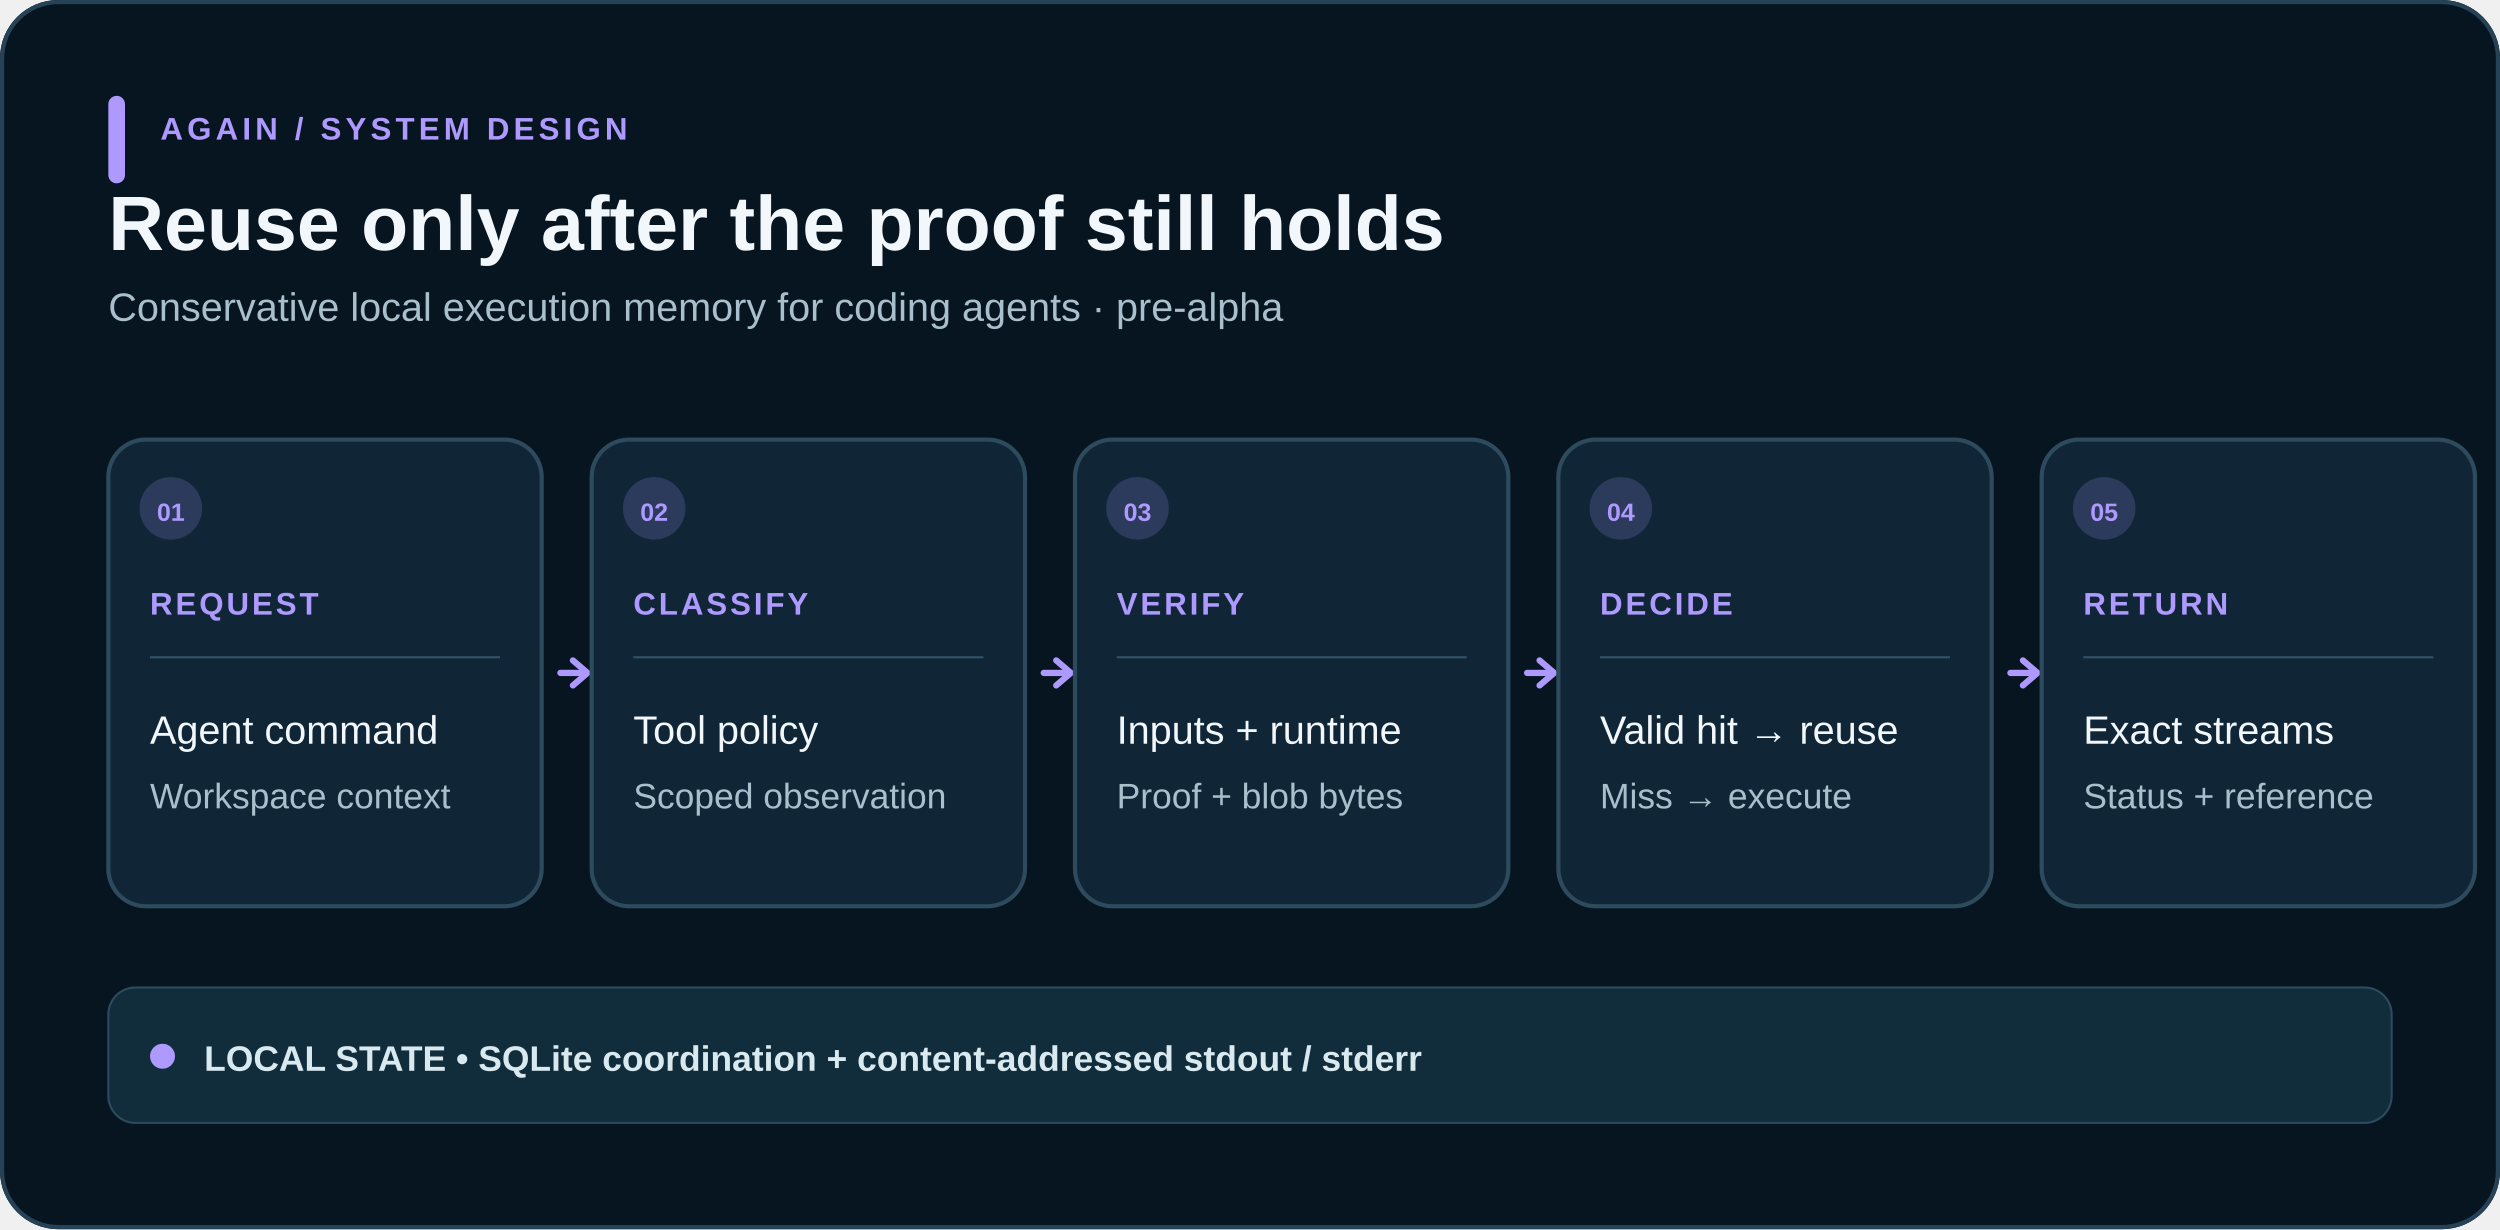
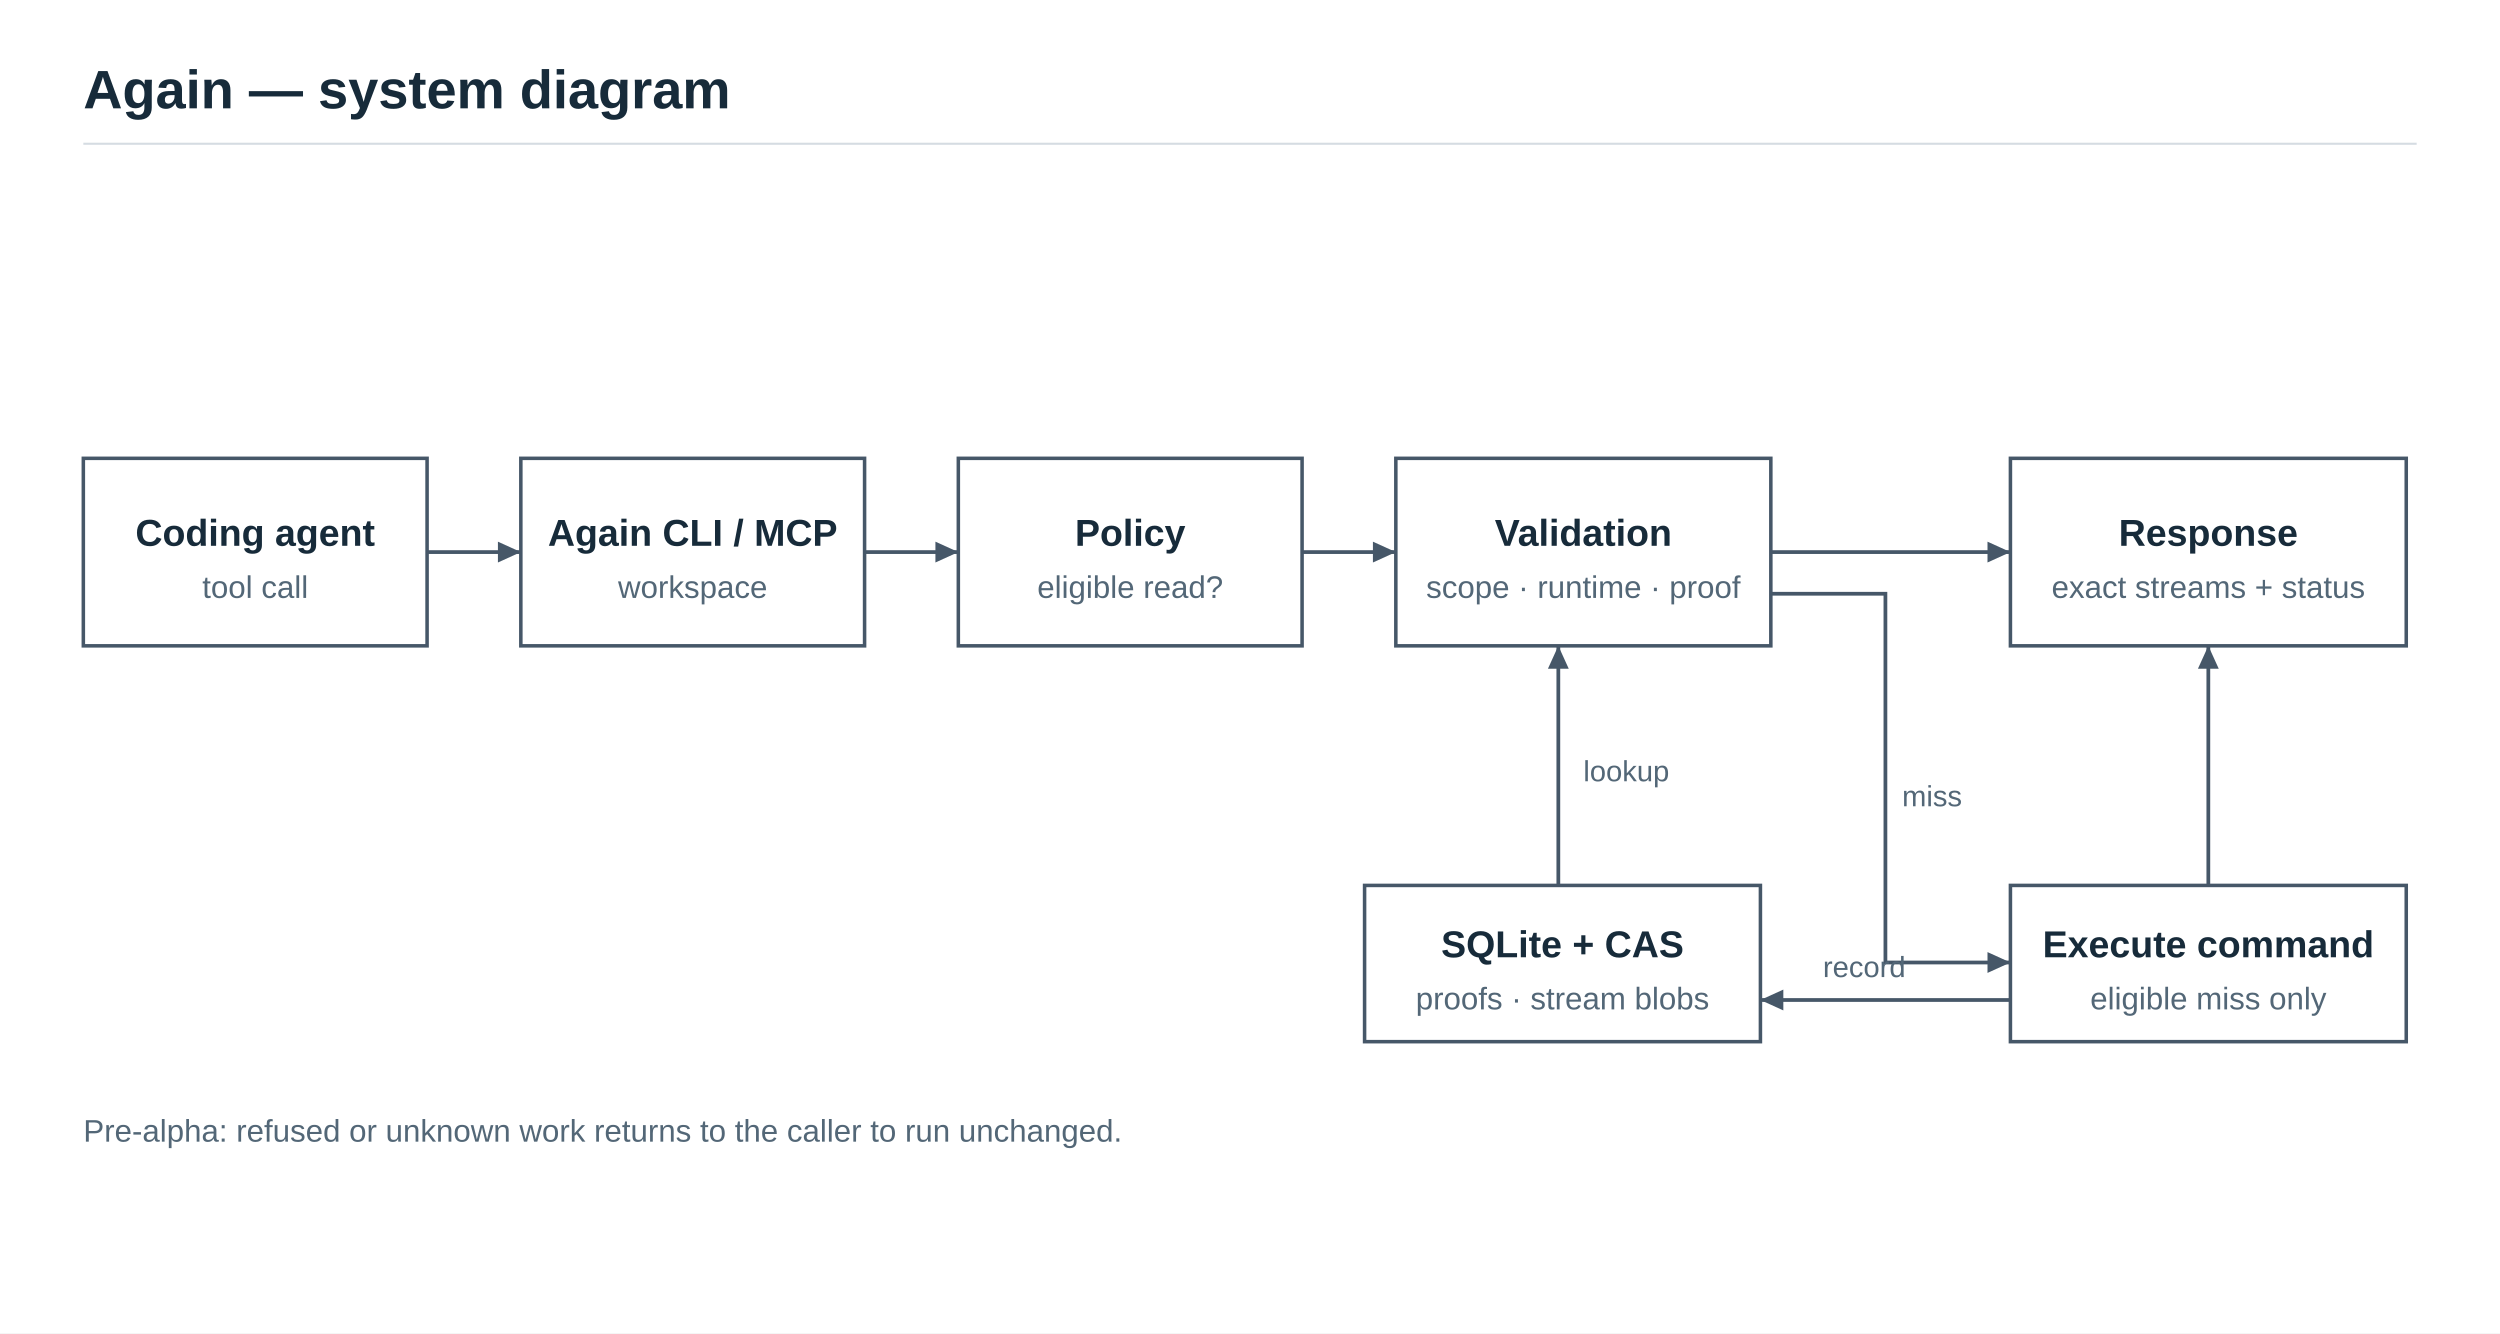
- <svg xmlns="http://www.w3.org/2000/svg" width="1200" height="590" viewBox="0 0 1200 590" role="img" aria-labelledby="title desc">
-   <rect width="1200" height="590" rx="28" fill="#071521" />
-   <rect x="1" y="1" width="1198" height="588" rx="27" fill="none" stroke="#254256" stroke-width="2" />
-   <rect x="52" y="46" width="8" height="42" rx="4" fill="#ae9aff" />
-   <text x="77" y="67" fill="#ae9aff" font-family="Arial, Helvetica, sans-serif" font-size="15" font-weight="700" letter-spacing="2">AGAIN  /  SYSTEM DESIGN</text>
-   <text x="52" y="120" fill="#f1f7fb" font-family="Arial, Helvetica, sans-serif" font-size="37" font-weight="700">Reuse only after the proof still holds</text>
-   <text x="52" y="154" fill="#a9bfcb" font-family="Arial, Helvetica, sans-serif" font-size="19">Conservative local execution memory for coding agents · pre-alpha</text>
-   <rect x="52" y="211" width="208" height="224" rx="18" fill="#102637" stroke="#2d4b5d" stroke-width="2" />
-   <circle cx="82" cy="244" r="15" fill="#ae9aff" opacity=".18" />
-   <text x="82" y="250" text-anchor="middle" fill="#ae9aff" font-family="Arial, Helvetica, sans-serif" font-size="12" font-weight="700">01</text>
-   <text x="72" y="295" fill="#ae9aff" font-family="Arial, Helvetica, sans-serif" font-size="15" font-weight="700" letter-spacing="1.4">REQUEST</text>
-   <rect x="72" y="315" width="168" height="1" fill="#315469" />
-   <text x="72" y="357" fill="#f1f7fb" font-family="Arial, Helvetica, sans-serif" font-size="19">Agent command</text>
-   <text x="72" y="388" fill="#a9bfcb" font-family="Arial, Helvetica, sans-serif" font-size="17">Workspace context</text>
-   <path d="M 269 323 H 280" stroke="#ae9aff" stroke-width="3" stroke-linecap="round" />
-   <path d="M 275 317 L 282 323 L 275 329" fill="none" stroke="#ae9aff" stroke-width="3" stroke-linecap="round" stroke-linejoin="round" />
-   <rect x="284" y="211" width="208" height="224" rx="18" fill="#102637" stroke="#2d4b5d" stroke-width="2" />
-   <circle cx="314" cy="244" r="15" fill="#ae9aff" opacity=".18" />
-   <text x="314" y="250" text-anchor="middle" fill="#ae9aff" font-family="Arial, Helvetica, sans-serif" font-size="12" font-weight="700">02</text>
-   <text x="304" y="295" fill="#ae9aff" font-family="Arial, Helvetica, sans-serif" font-size="15" font-weight="700" letter-spacing="1.4">CLASSIFY</text>
-   <rect x="304" y="315" width="168" height="1" fill="#315469" />
-   <text x="304" y="357" fill="#f1f7fb" font-family="Arial, Helvetica, sans-serif" font-size="19">Tool policy</text>
-   <text x="304" y="388" fill="#a9bfcb" font-family="Arial, Helvetica, sans-serif" font-size="17">Scoped observation</text>
-   <path d="M 501 323 H 512" stroke="#ae9aff" stroke-width="3" stroke-linecap="round" />
-   <path d="M 507 317 L 514 323 L 507 329" fill="none" stroke="#ae9aff" stroke-width="3" stroke-linecap="round" stroke-linejoin="round" />
-   <rect x="516" y="211" width="208" height="224" rx="18" fill="#102637" stroke="#2d4b5d" stroke-width="2" />
-   <circle cx="546" cy="244" r="15" fill="#ae9aff" opacity=".18" />
-   <text x="546" y="250" text-anchor="middle" fill="#ae9aff" font-family="Arial, Helvetica, sans-serif" font-size="12" font-weight="700">03</text>
-   <text x="536" y="295" fill="#ae9aff" font-family="Arial, Helvetica, sans-serif" font-size="15" font-weight="700" letter-spacing="1.4">VERIFY</text>
-   <rect x="536" y="315" width="168" height="1" fill="#315469" />
-   <text x="536" y="357" fill="#f1f7fb" font-family="Arial, Helvetica, sans-serif" font-size="19">Inputs + runtime</text>
-   <text x="536" y="388" fill="#a9bfcb" font-family="Arial, Helvetica, sans-serif" font-size="17">Proof + blob bytes</text>
-   <path d="M 733 323 H 744" stroke="#ae9aff" stroke-width="3" stroke-linecap="round" />
-   <path d="M 739 317 L 746 323 L 739 329" fill="none" stroke="#ae9aff" stroke-width="3" stroke-linecap="round" stroke-linejoin="round" />
-   <rect x="748" y="211" width="208" height="224" rx="18" fill="#102637" stroke="#2d4b5d" stroke-width="2" />
-   <circle cx="778" cy="244" r="15" fill="#ae9aff" opacity=".18" />
-   <text x="778" y="250" text-anchor="middle" fill="#ae9aff" font-family="Arial, Helvetica, sans-serif" font-size="12" font-weight="700">04</text>
-   <text x="768" y="295" fill="#ae9aff" font-family="Arial, Helvetica, sans-serif" font-size="15" font-weight="700" letter-spacing="1.4">DECIDE</text>
-   <rect x="768" y="315" width="168" height="1" fill="#315469" />
-   <text x="768" y="357" fill="#f1f7fb" font-family="Arial, Helvetica, sans-serif" font-size="19">Valid hit → reuse</text>
-   <text x="768" y="388" fill="#a9bfcb" font-family="Arial, Helvetica, sans-serif" font-size="17">Miss → execute</text>
-   <path d="M 965 323 H 976" stroke="#ae9aff" stroke-width="3" stroke-linecap="round" />
-   <path d="M 971 317 L 978 323 L 971 329" fill="none" stroke="#ae9aff" stroke-width="3" stroke-linecap="round" stroke-linejoin="round" />
-   <rect x="980" y="211" width="208" height="224" rx="18" fill="#102637" stroke="#2d4b5d" stroke-width="2" />
-   <circle cx="1010" cy="244" r="15" fill="#ae9aff" opacity=".18" />
-   <text x="1010" y="250" text-anchor="middle" fill="#ae9aff" font-family="Arial, Helvetica, sans-serif" font-size="12" font-weight="700">05</text>
-   <text x="1000" y="295" fill="#ae9aff" font-family="Arial, Helvetica, sans-serif" font-size="15" font-weight="700" letter-spacing="1.4">RETURN</text>
-   <rect x="1000" y="315" width="168" height="1" fill="#315469" />
-   <text x="1000" y="357" fill="#f1f7fb" font-family="Arial, Helvetica, sans-serif" font-size="19">Exact streams</text>
-   <text x="1000" y="388" fill="#a9bfcb" font-family="Arial, Helvetica, sans-serif" font-size="17">Status + reference</text>
-   <rect x="52" y="474" width="1096" height="65" rx="13" fill="#112d3c" stroke="#2d4b5d" />
-   <circle cx="78" cy="507" r="6" fill="#ae9aff" />
-   <text x="98" y="514" fill="#d8e9ef" font-family="Arial, Helvetica, sans-serif" font-size="17" font-weight="600">LOCAL STATE   •   SQLite coordination + content-addressed stdout / stderr</text>
+ <svg xmlns="http://www.w3.org/2000/svg" width="1200" height="640" viewBox="0 0 1200 640" role="img" aria-labelledby="title desc">
+   <defs>
+     <marker id="arrow" markerWidth="9" markerHeight="9" refX="8" refY="4.5" orient="auto" markerUnits="userSpaceOnUse">
+       <path d="M 0 0 L 9 4.5 L 0 9" fill="none" stroke="#465768" stroke-width="1.5" />
+     </marker>
+   </defs>
+   <rect width="1200" height="640" fill="#ffffff" />
+   <text x="40" y="52" font-family="Arial, Helvetica, sans-serif" font-size="26" font-weight="700" fill="#172b3a">Again — system diagram</text>
+   <path d="M 40 69 H 1160" stroke="#d5dce2" stroke-width="1" />
+   <rect x="40" y="220" width="165" height="90" fill="#ffffff" stroke="#465768" stroke-width="1.7" />
+   <text x="122.5" y="262.0" text-anchor="middle" font-family="Arial, Helvetica, sans-serif" font-size="18" font-weight="700" fill="#172b3a">Coding agent</text>
+   <text x="122.5" y="287.0" text-anchor="middle" font-family="Arial, Helvetica, sans-serif" font-size="15" fill="#536777">tool call</text>
+   <rect x="250" y="220" width="165" height="90" fill="#ffffff" stroke="#465768" stroke-width="1.7" />
+   <text x="332.5" y="262.0" text-anchor="middle" font-family="Arial, Helvetica, sans-serif" font-size="18" font-weight="700" fill="#172b3a">Again CLI / MCP</text>
+   <text x="332.5" y="287.0" text-anchor="middle" font-family="Arial, Helvetica, sans-serif" font-size="15" fill="#536777">workspace</text>
+   <rect x="460" y="220" width="165" height="90" fill="#ffffff" stroke="#465768" stroke-width="1.7" />
+   <text x="542.5" y="262.0" text-anchor="middle" font-family="Arial, Helvetica, sans-serif" font-size="18" font-weight="700" fill="#172b3a">Policy</text>
+   <text x="542.5" y="287.0" text-anchor="middle" font-family="Arial, Helvetica, sans-serif" font-size="15" fill="#536777">eligible read?</text>
+   <rect x="670" y="220" width="180" height="90" fill="#ffffff" stroke="#465768" stroke-width="1.7" />
+   <text x="760.0" y="262.0" text-anchor="middle" font-family="Arial, Helvetica, sans-serif" font-size="18" font-weight="700" fill="#172b3a">Validation</text>
+   <text x="760.0" y="287.0" text-anchor="middle" font-family="Arial, Helvetica, sans-serif" font-size="15" fill="#536777">scope · runtime · proof</text>
+   <rect x="965" y="220" width="190" height="90" fill="#ffffff" stroke="#465768" stroke-width="1.7" />
+   <text x="1060.0" y="262.0" text-anchor="middle" font-family="Arial, Helvetica, sans-serif" font-size="18" font-weight="700" fill="#172b3a">Response</text>
+   <text x="1060.0" y="287.0" text-anchor="middle" font-family="Arial, Helvetica, sans-serif" font-size="15" fill="#536777">exact streams + status</text>
+   <path d="M 205 265 L 250 265" fill="none" stroke="#465768" stroke-width="1.8" />
+   <polygon points="250,265 239.0,270.0 239.0,260.0" fill="#465768" />
+   <path d="M 415 265 L 460 265" fill="none" stroke="#465768" stroke-width="1.8" />
+   <polygon points="460,265 449.0,270.0 449.0,260.0" fill="#465768" />
+   <path d="M 625 265 L 670 265" fill="none" stroke="#465768" stroke-width="1.8" />
+   <polygon points="670,265 659.0,270.0 659.0,260.0" fill="#465768" />
+   <path d="M 850 265 L 965 265" fill="none" stroke="#465768" stroke-width="1.8" />
+   <polygon points="965,265 954.0,270.0 954.0,260.0" fill="#465768" />
+   <rect x="655" y="425" width="190" height="75" fill="#ffffff" stroke="#465768" stroke-width="1.7" />
+   <text x="750.0" y="459.5" text-anchor="middle" font-family="Arial, Helvetica, sans-serif" font-size="18" font-weight="700" fill="#172b3a">SQLite + CAS</text>
+   <text x="750.0" y="484.5" text-anchor="middle" font-family="Arial, Helvetica, sans-serif" font-size="15" fill="#536777">proofs · stream blobs</text>
+   <rect x="965" y="425" width="190" height="75" fill="#ffffff" stroke="#465768" stroke-width="1.7" />
+   <text x="1060.0" y="459.5" text-anchor="middle" font-family="Arial, Helvetica, sans-serif" font-size="18" font-weight="700" fill="#172b3a">Execute command</text>
+   <text x="1060.0" y="484.5" text-anchor="middle" font-family="Arial, Helvetica, sans-serif" font-size="15" fill="#536777">eligible miss only</text>
+   <path d="M 748 425 L 748 310" fill="none" stroke="#465768" stroke-width="1.8" />
+   <polygon points="748,310 753.0,321.0 743.0,321.0" fill="#465768" />
+   <text x="760" y="375" font-family="Arial, Helvetica, sans-serif" font-size="14" fill="#536777">lookup</text>
+   <path d="M 850 285 L 905 285 L 905 462 L 965 462" fill="none" stroke="#465768" stroke-width="1.8" />
+   <polygon points="965,462 954.0,467.0 954.0,457.0" fill="#465768" />
+   <text x="913" y="387" font-family="Arial, Helvetica, sans-serif" font-size="14" fill="#536777">miss</text>
+   <path d="M 1060 425 L 1060 310" fill="none" stroke="#465768" stroke-width="1.8" />
+   <polygon points="1060,310 1065.0,321.0 1055.0,321.0" fill="#465768" />
+   <path d="M 965 480 L 845 480" fill="none" stroke="#465768" stroke-width="1.8" />
+   <polygon points="845,480 856.0,475.0 856.0,485.0" fill="#465768" />
+   <text x="875" y="469" font-family="Arial, Helvetica, sans-serif" font-size="14" fill="#536777">record</text>
+   <text x="40" y="548" font-family="Arial, Helvetica, sans-serif" font-size="15" fill="#536777">Pre-alpha: refused or unknown work returns to the caller to run unchanged.</text>
</svg>
